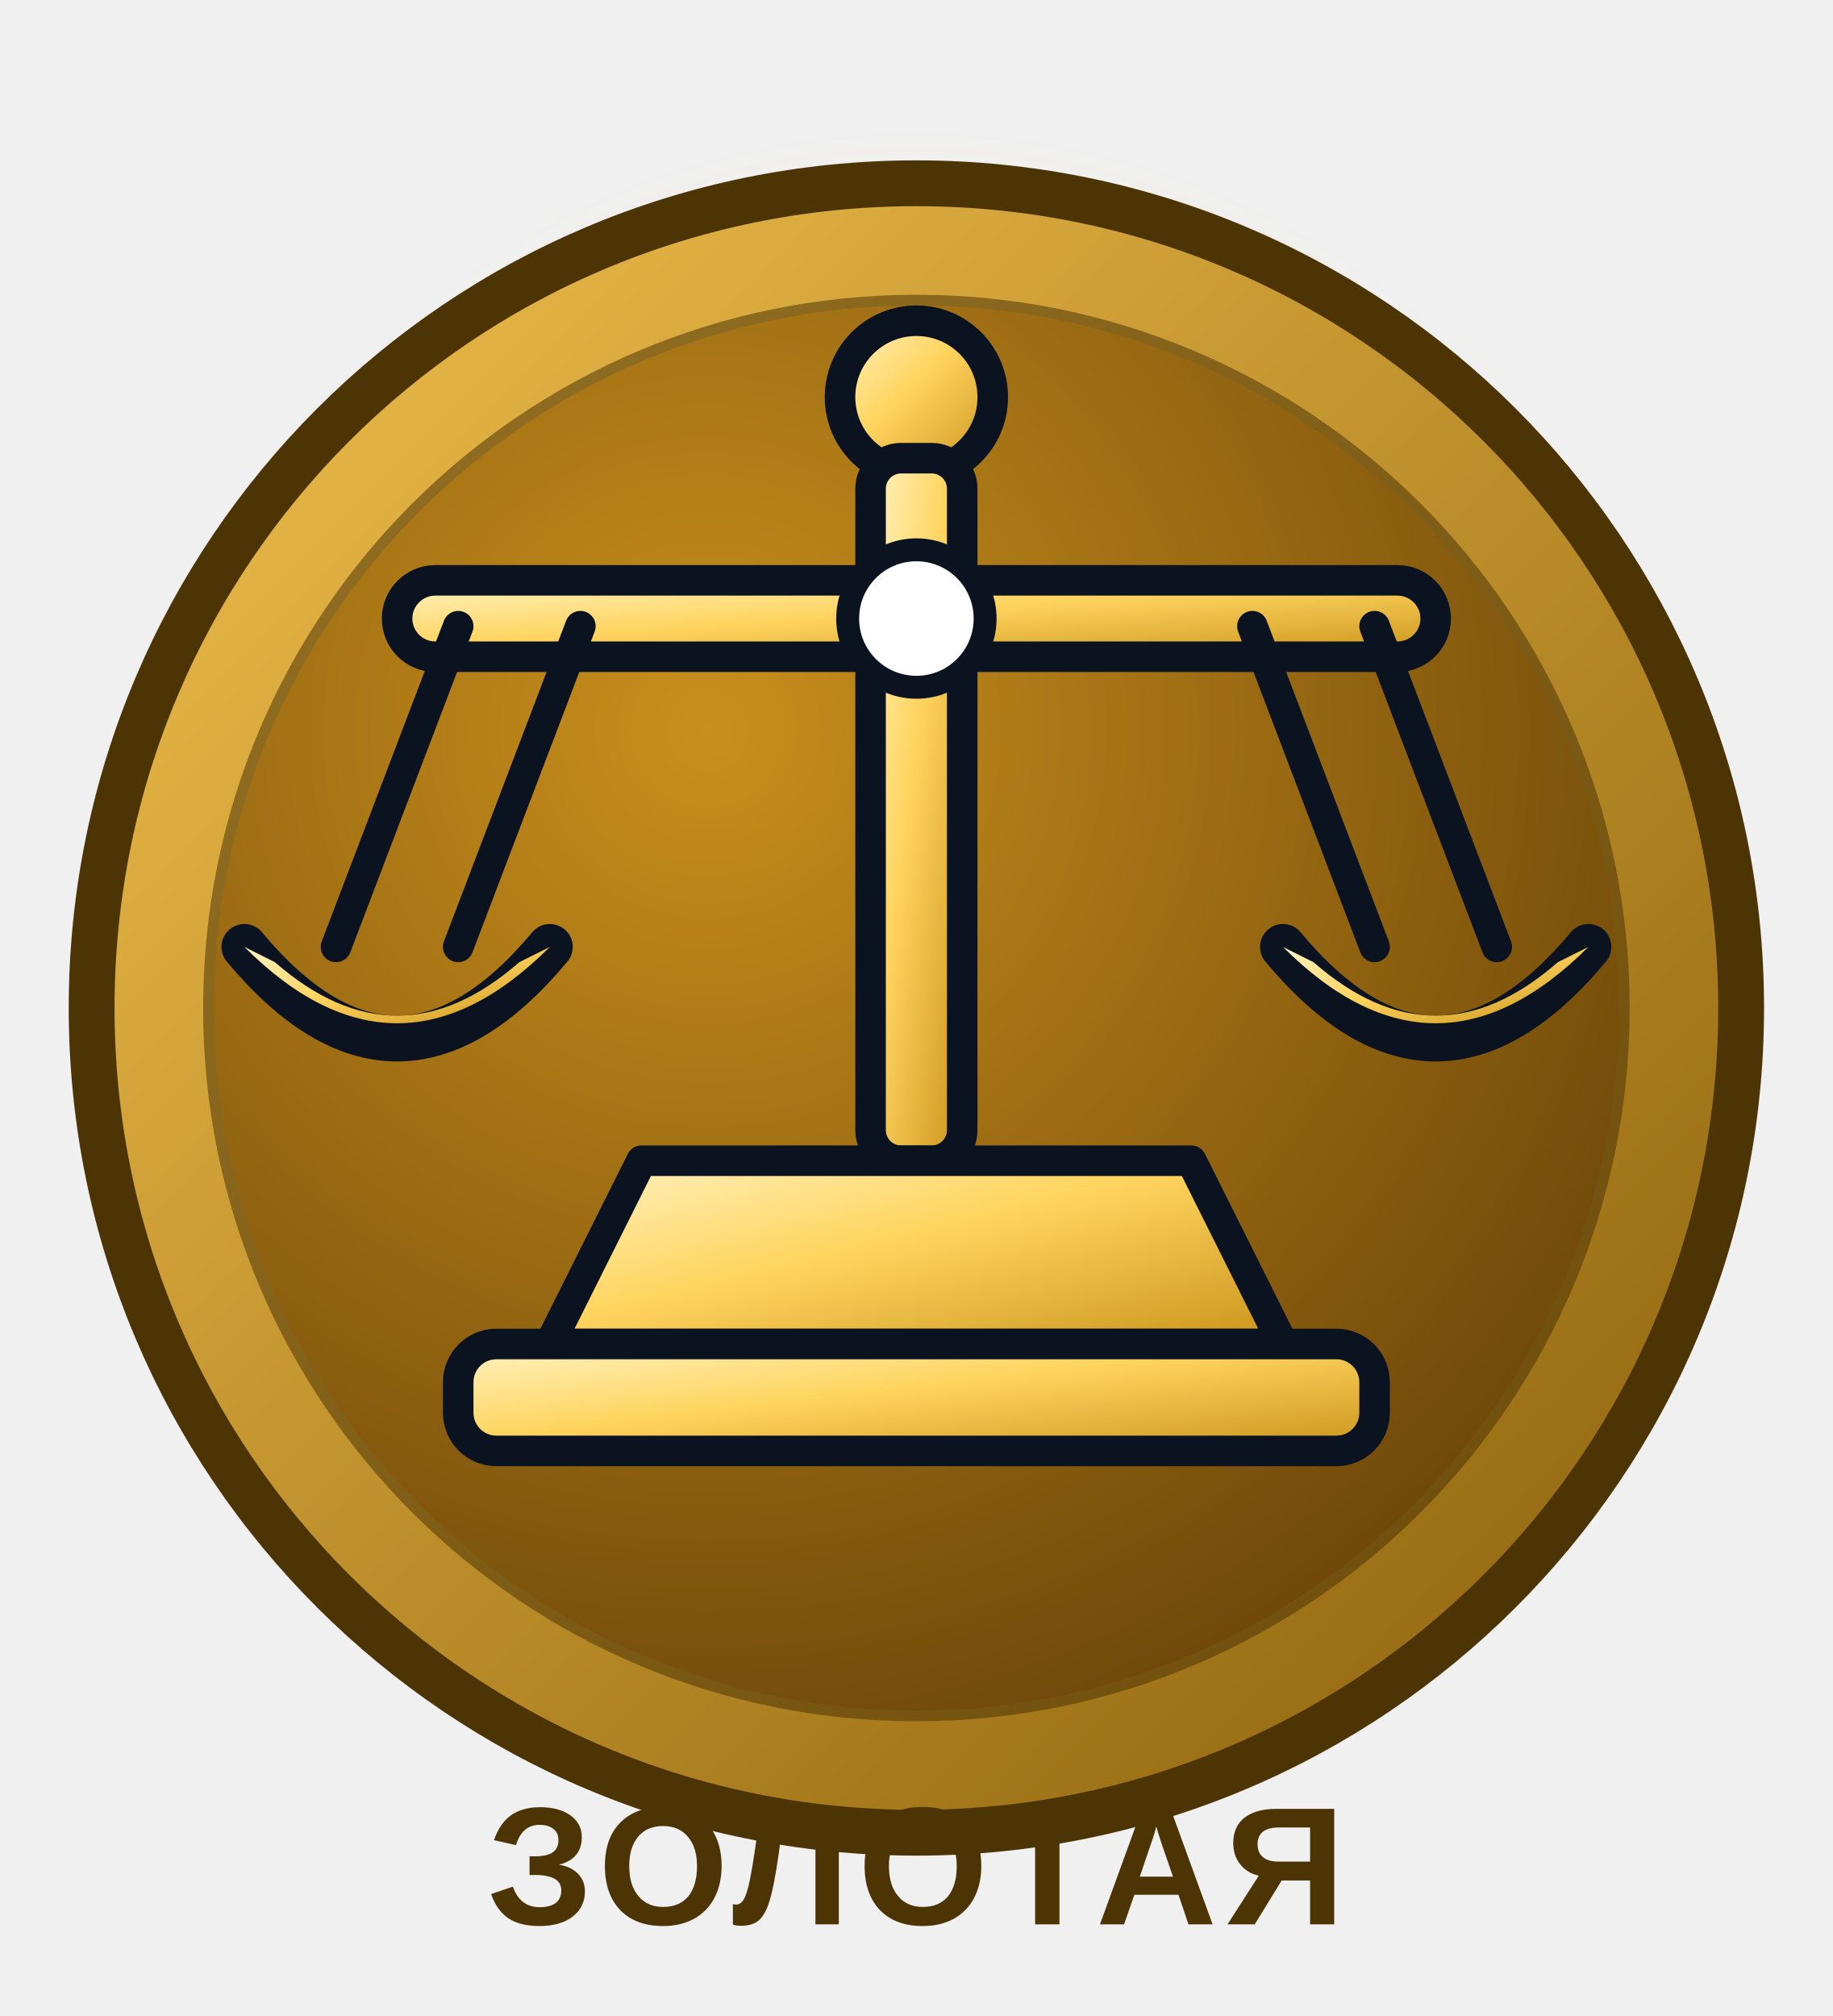
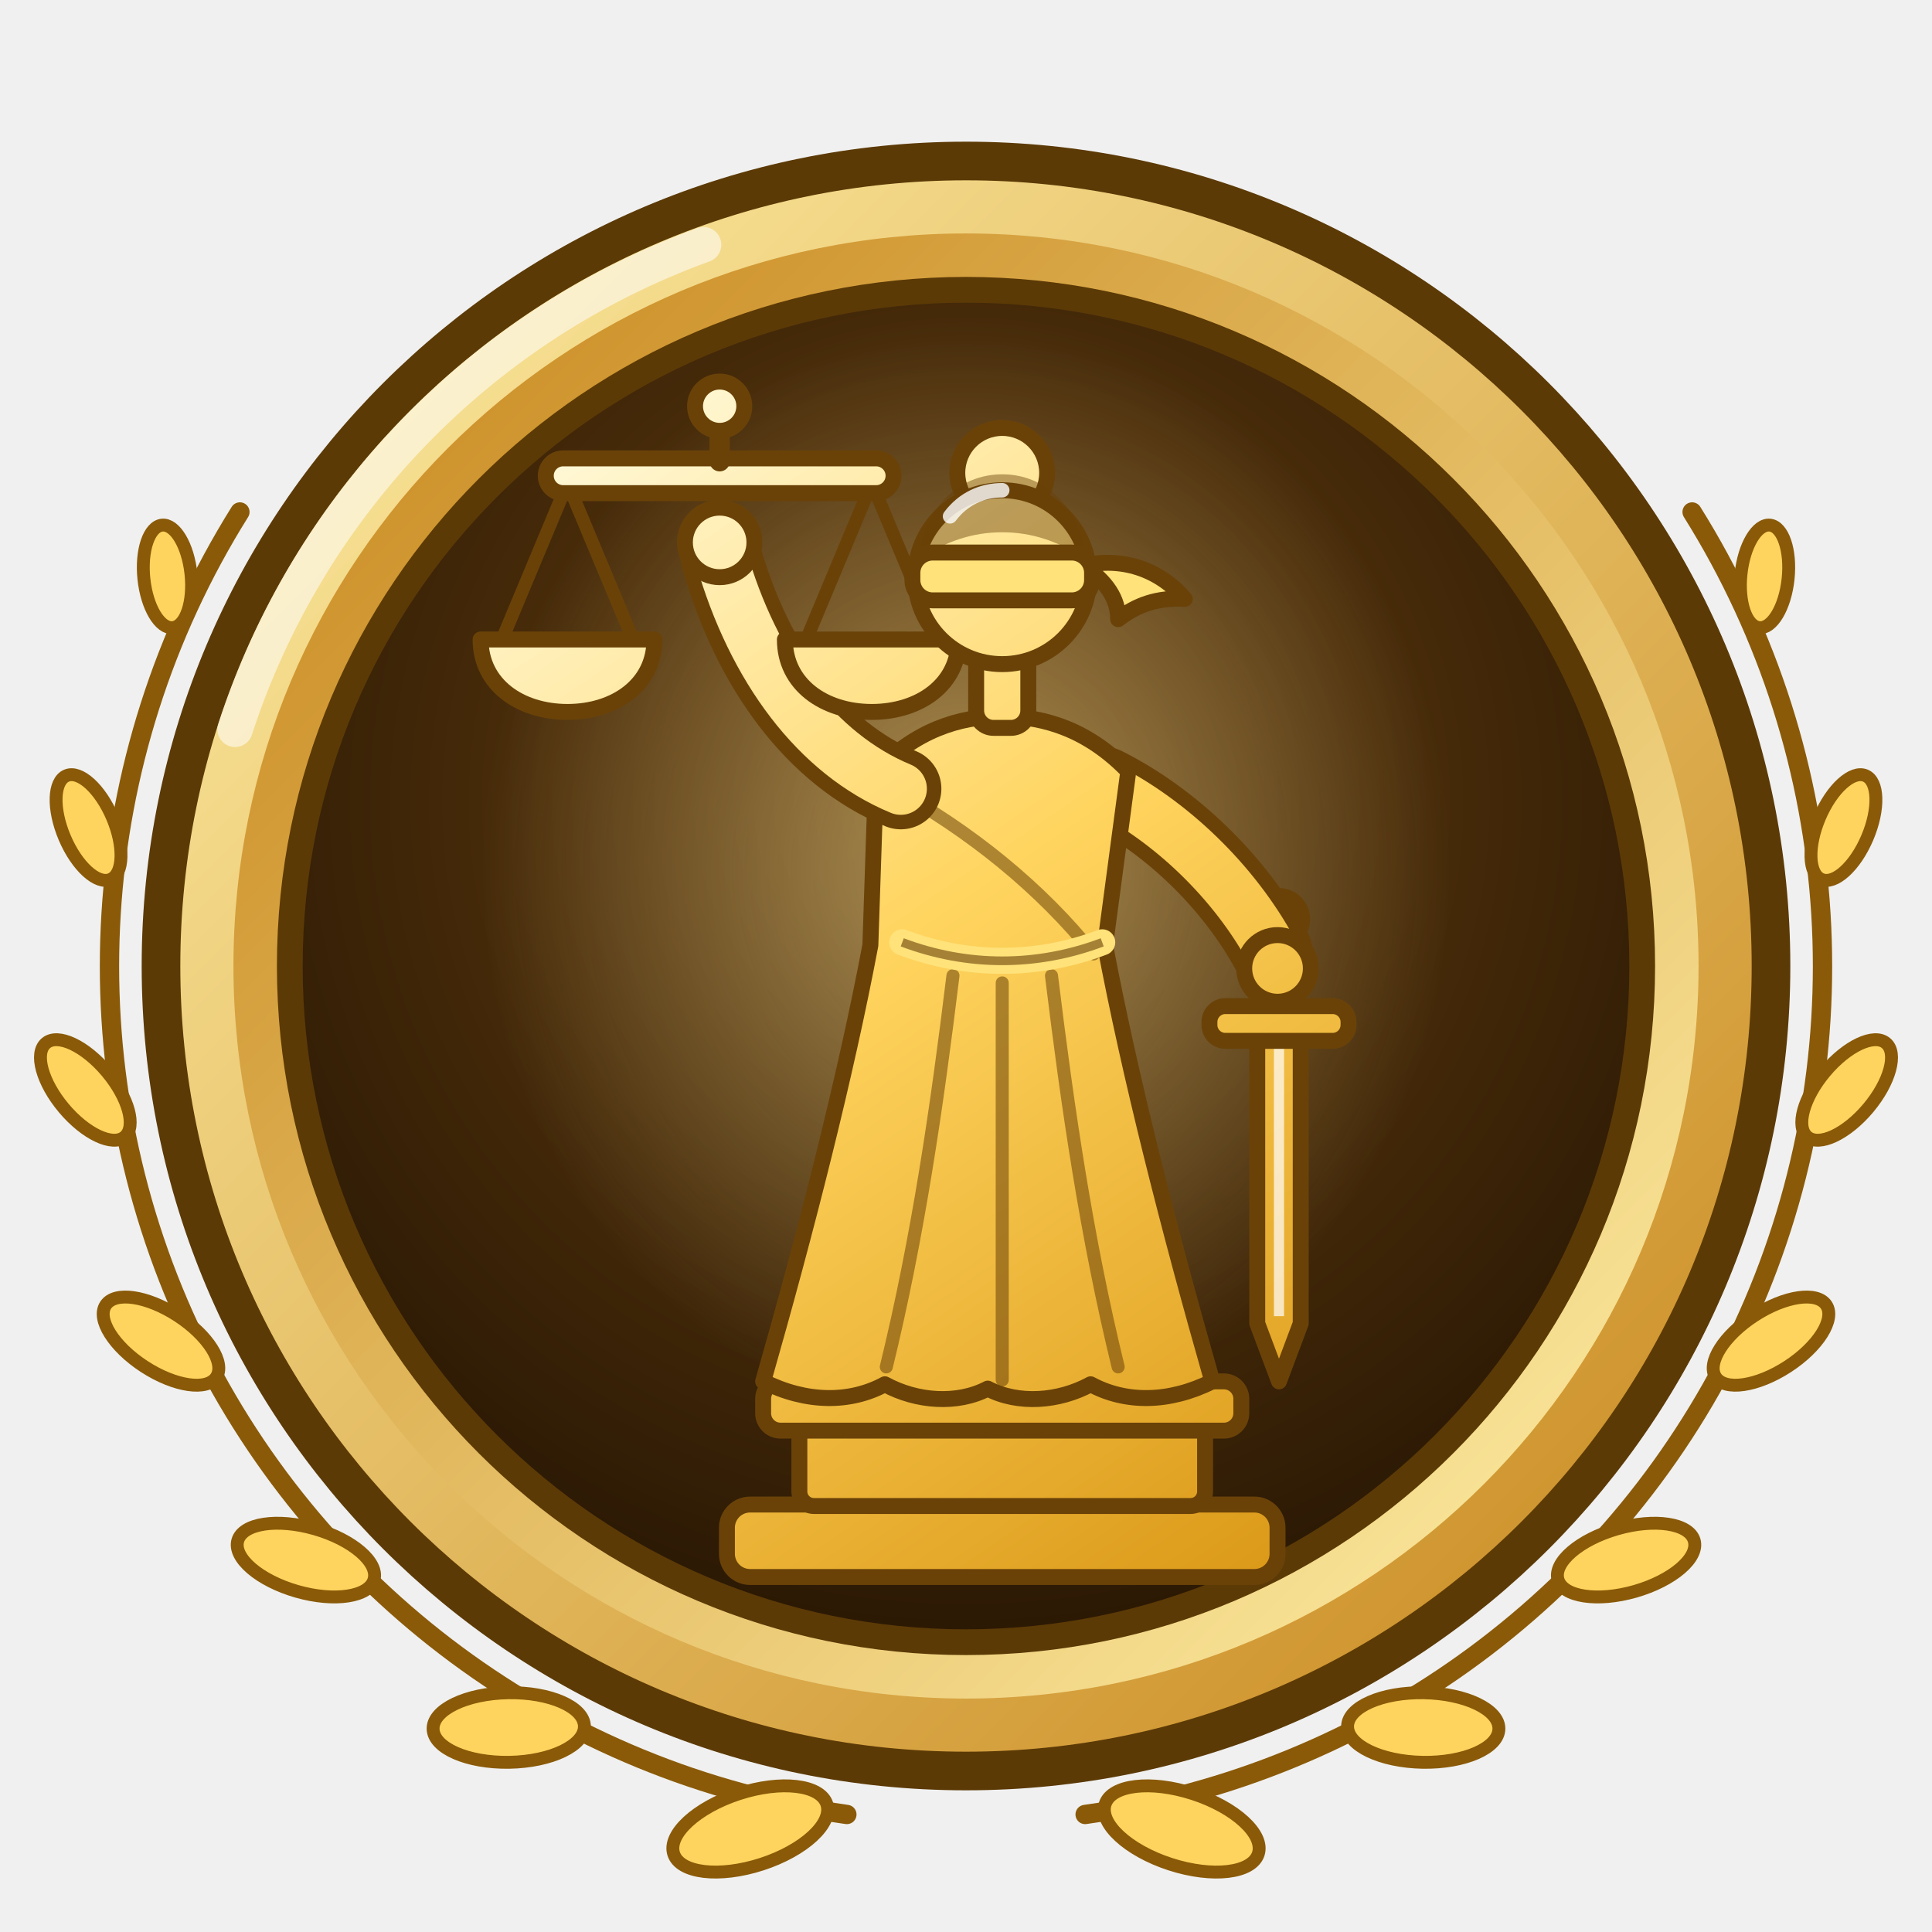
- <svg xmlns="http://www.w3.org/2000/svg" viewBox="0 0 120 132" width="120" height="132" role="img" aria-label="Значок Фемиды — Золотая">
+ <svg xmlns="http://www.w3.org/2000/svg" viewBox="0 0 120 120" width="120" height="120" role="img" aria-label="Значок Фемиды — Уверенный">
  <defs>
-     <linearGradient id="ring-gold" x1="0" y1="0" x2="1" y2="1">
-       <stop offset="0%" stop-color="#f2c14e" />
-       <stop offset="100%" stop-color="#8a5f0a" />
+     <linearGradient id="ring" x1="0" y1="0" x2="1" y2="1">
+       <stop offset="0" stop-color="#fff0a8" />
+       <stop offset="1" stop-color="#c7851a" />
    </linearGradient>
-     <radialGradient id="inner-gold" cx="0.35" cy="0.3" r="0.8">
-       <stop offset="0%" stop-color="#c98f1d" />
-       <stop offset="100%" stop-color="#6b4508" />
+     <linearGradient id="ring2" x1="1" y1="1" x2="0" y2="0">
+       <stop offset="0" stop-color="#fff0a8" />
+       <stop offset="1" stop-color="#c7851a" />
+     </linearGradient>
+     <radialGradient id="disc" cx=".5" cy=".38" r=".62">
+       <stop offset="0" stop-color="#6a4210" />
+       <stop offset="1" stop-color="#2a1804" />
    </radialGradient>
-     <linearGradient id="metal-gold" x1="0" y1="0" x2="1" y2="1">
-       <stop offset="0%" stop-color="#fff3c4" />
-       <stop offset="45%" stop-color="#ffd45e" />
-       <stop offset="100%" stop-color="#c9931a" />
+     <radialGradient id="spot" cx=".5" cy=".5" r=".5">
+       <stop offset="0" stop-color="#fff0a8" stop-opacity=".45" />
+       <stop offset="1" stop-color="#fff0a8" stop-opacity="0" />
+     </radialGradient>
+     <linearGradient id="m" gradientUnits="userSpaceOnUse" x1="30" y1="18" x2="86" y2="100">
+       <stop offset="0" stop-color="#fffbe0" />
+       <stop offset=".45" stop-color="#ffd45e" />
+       <stop offset="1" stop-color="#d89412" />
    </linearGradient>
-     <radialGradient id="glow-gold" cx="0.5" cy="0.5" r="0.5">
-       <stop offset="0%" stop-color="#ffd45e" stop-opacity="0.45" />
-       <stop offset="100%" stop-color="#ffd45e" stop-opacity="0" />
-     </radialGradient>
  </defs>
-   <circle cx="60" cy="60" r="52" fill="url(#glow-gold)" opacity="0.55" />
-   <circle cx="60" cy="66" r="54" fill="url(#ring-gold)" stroke="#4d3405" stroke-width="3" />
-   <circle cx="60" cy="66" r="46" fill="none" stroke="#4d3405" stroke-width="1.4" opacity="0.55" />
-   <circle cx="60" cy="66" r="46" fill="url(#inner-gold)" />
-   <g fill="url(#metal-gold)" stroke="#0b1220" stroke-width="2" stroke-linejoin="round" stroke-linecap="round">
-     <circle cx="60" cy="26" r="5" />
-     <rect x="57" y="30" width="6" height="46" rx="2" />
-     <rect x="26" y="38" width="68" height="5" rx="2.5" />
-     <circle cx="60" cy="40.5" r="4.5" fill="#ffffff" stroke="#0b1220" stroke-width="1.5" />
-     <path d="M30 41 L22 62" stroke="#0b1220" stroke-width="2" fill="none" />
-     <path d="M38 41 L30 62" stroke="#0b1220" stroke-width="2" fill="none" />
-     <path d="M90 41 L98 62" stroke="#0b1220" stroke-width="2" fill="none" />
-     <path d="M82 41 L90 62" stroke="#0b1220" stroke-width="2" fill="none" />
-     <path d="M16 62 Q26 74 36 62" fill="none" stroke="#0b1220" stroke-width="3" />
-     <path d="M16 62 Q26 72 36 62 L34 63 Q26 70 18 63 Z" fill="url(#metal-gold)" stroke="none" />
-     <path d="M84 62 Q94 74 104 62" fill="none" stroke="#0b1220" stroke-width="3" />
-     <path d="M84 62 Q94 72 104 62 L102 63 Q94 70 86 63 Z" fill="url(#metal-gold)" stroke="none" />
-     <path d="M42 76 H78 L84 88 H36 Z" />
-     <rect x="30" y="88" width="60" height="7" rx="2.5" />
+   <path d="M52.6 112.7A53.2 53.2 0 0 1 14.9 31.8" fill="none" stroke="#8a5a08" stroke-width="1.2" stroke-linecap="round" />
+   <ellipse cx="46.6" cy="113.6" rx="2.30" ry="5.00" transform="rotate(72.0 46.6 113.6)" fill="#ffd45e" stroke="#8a5a08" stroke-width=".8" />
+   <ellipse cx="31.6" cy="107.3" rx="2.16" ry="4.70" transform="rotate(89.0 31.6 107.3)" fill="#ffd45e" stroke="#8a5a08" stroke-width=".8" />
+   <ellipse cx="19.0" cy="96.9" rx="2.02" ry="4.40" transform="rotate(106.0 19.0 96.9)" fill="#ffd45e" stroke="#8a5a08" stroke-width=".8" />
+   <ellipse cx="10.0" cy="83.3" rx="1.89" ry="4.10" transform="rotate(123.0 10.0 83.3)" fill="#ffd45e" stroke="#8a5a08" stroke-width=".8" />
+   <ellipse cx="5.3" cy="67.7" rx="1.75" ry="3.80" transform="rotate(140.0 5.3 67.7)" fill="#ffd45e" stroke="#8a5a08" stroke-width=".8" />
+   <ellipse cx="5.5" cy="51.4" rx="1.61" ry="3.50" transform="rotate(157.0 5.5 51.4)" fill="#ffd45e" stroke="#8a5a08" stroke-width=".8" />
+   <ellipse cx="10.4" cy="35.8" rx="1.47" ry="3.20" transform="rotate(174.0 10.4 35.8)" fill="#ffd45e" stroke="#8a5a08" stroke-width=".8" />
+   <g transform="translate(120 0) scale(-1 1)">
+     <path d="M52.6 112.7A53.2 53.2 0 0 1 14.9 31.8" fill="none" stroke="#8a5a08" stroke-width="1.2" stroke-linecap="round" />
+     <ellipse cx="46.6" cy="113.6" rx="2.30" ry="5.00" transform="rotate(72.0 46.6 113.6)" fill="#ffd45e" stroke="#8a5a08" stroke-width=".8" />
+     <ellipse cx="31.6" cy="107.3" rx="2.16" ry="4.70" transform="rotate(89.0 31.6 107.3)" fill="#ffd45e" stroke="#8a5a08" stroke-width=".8" />
+     <ellipse cx="19.0" cy="96.9" rx="2.02" ry="4.40" transform="rotate(106.0 19.0 96.9)" fill="#ffd45e" stroke="#8a5a08" stroke-width=".8" />
+     <ellipse cx="10.0" cy="83.3" rx="1.89" ry="4.10" transform="rotate(123.0 10.0 83.3)" fill="#ffd45e" stroke="#8a5a08" stroke-width=".8" />
+     <ellipse cx="5.3" cy="67.7" rx="1.75" ry="3.80" transform="rotate(140.0 5.3 67.7)" fill="#ffd45e" stroke="#8a5a08" stroke-width=".8" />
+     <ellipse cx="5.5" cy="51.4" rx="1.61" ry="3.50" transform="rotate(157.0 5.5 51.4)" fill="#ffd45e" stroke="#8a5a08" stroke-width=".8" />
+     <ellipse cx="10.4" cy="35.8" rx="1.47" ry="3.20" transform="rotate(174.0 10.4 35.8)" fill="#ffd45e" stroke="#8a5a08" stroke-width=".8" />
  </g>
-   <text x="60" y="126" text-anchor="middle" font-family="Arial, sans-serif" font-size="11" font-weight="700" fill="#4d3405" letter-spacing="0.5">ЗОЛОТАЯ</text>
+   <circle cx="60" cy="60" r="50" fill="url(#ring)" stroke="#5c3a06" stroke-width="2.4" />
+   <circle cx="60" cy="60" r="45.5" fill="url(#ring2)" />
+   <circle cx="60" cy="60" r="42" fill="url(#disc)" stroke="#5c3a06" stroke-width="1.6" />
+   <ellipse cx="60" cy="54" rx="30" ry="34" fill="url(#spot)" />
+   <g transform="translate(60 60.6) scale(.9) translate(-57.5 -58.5)">
+     <rect x="41" y="95" width="38" height="5" rx="1.6" fill="url(#m)" stroke="#6a4208" stroke-width="1.1" stroke-linejoin="round" />
+     <rect x="46" y="89.5" width="28" height="5.6" rx="1" fill="url(#m)" stroke="#6a4208" stroke-width="1.1" stroke-linejoin="round" />
+     <rect x="43.5" y="86.5" width="33" height="3.4" rx="1.2" fill="url(#m)" stroke="#6a4208" stroke-width="1.1" stroke-linejoin="round" />
+     <path d="M77.6 62.5h3v20l-1.5 4-1.5-4z" fill="url(#m)" stroke="#6a4208" stroke-width="1.1" stroke-linejoin="round" />
+     <path d="M79.1 63.5v18.5" stroke="#fff" stroke-opacity=".7" stroke-width=".7" />
+     <rect x="74.3" y="60.6" width="9.6" height="2.4" rx="1.1" fill="url(#m)" stroke="#6a4208" stroke-width="1.1" stroke-linejoin="round" />
+     <rect x="78.1" y="55.5" width="2" height="5.4" rx=".8" fill="#6a4208" />
+     <circle cx="79.1" cy="54.6" r="1.6" fill="url(#m)" stroke="#6a4208" stroke-width="1.1" stroke-linejoin="round" />
+     <path d="M67 45.5c4.6 2.3 9 6.5 11.6 11.3" fill="none" stroke="#6a4208" stroke-width="5.6" stroke-linecap="round" />
+     <path d="M67 45.5c4.6 2.3 9 6.5 11.6 11.3" fill="none" stroke="url(#m)" stroke-width="3.6" stroke-linecap="round" />
+     <circle cx="79" cy="58" r="2.3" fill="url(#m)" stroke="#6a4208" stroke-width="1.1" stroke-linejoin="round" />
+     <path d="M51.3 44.4C54 41.6 57 40.6 60 40.6s6 1 8.7 3.8l-1.6 12c1.7 9 4.4 19.6 7.4 30.1-3 1.5-6 1.5-8.4.2-2.2 1.2-5 1.4-7.1.3-2.1 1.1-4.9.9-7.1-.3-2.4 1.3-5.4 1.3-8.4-.2 3-10.5 5.7-21.1 7.4-30.1z" fill="url(#m)" stroke="#6a4208" stroke-width="1.1" stroke-linejoin="round" />
+     <path d="M56.6 58.5c-1.1 9-2.4 18-4.6 27M60 59v27.4M63.4 58.5c1.1 9 2.4 18 4.6 27" stroke="#6a4208" stroke-opacity=".55" stroke-width=".9" fill="none" stroke-linecap="round" />
+     <path d="M52.3 45.5c5.5 3 10.4 7 14 11.5" stroke="#6a4208" stroke-opacity=".55" stroke-width=".9" fill="none" stroke-linecap="round" />
+     <path d="M53.1 56.2c4.5 1.7 9.3 1.7 13.8 0" stroke="#ffe27a" stroke-width="1.8" fill="none" stroke-linecap="round" />
+     <path d="M53.1 56.2c4.5 1.7 9.3 1.7 13.8 0" stroke="#6a4208" stroke-opacity=".6" stroke-width=".6" fill="none" />
+     <path d="M53 45.6c-5.8-2.4-10.2-8.3-12.4-16" fill="none" stroke="#6a4208" stroke-width="5.6" stroke-linecap="round" />
+     <path d="M53 45.6c-5.8-2.4-10.2-8.3-12.4-16" fill="none" stroke="url(#m)" stroke-width="3.6" stroke-linecap="round" />
+     <path d="M30 24.5l-4.6 11M30 24.5l4.6 11M51 24.5l-4.6 11M51 24.5l4.6 11" stroke="#6a4208" stroke-width=".9" fill="none" />
+     <rect x="28.5" y="22.8" width="24" height="2.4" rx="1.2" fill="url(#m)" stroke="#6a4208" stroke-width="1.1" stroke-linejoin="round" />
+     <path d="M24 35.3h12c0 3.1-2.7 5-6 5s-6-1.9-6-5z" fill="url(#m)" stroke="#6a4208" stroke-width="1.1" stroke-linejoin="round" />
+     <path d="M45 35.3h12c0 3.1-2.7 5-6 5s-6-1.9-6-5z" fill="url(#m)" stroke="#6a4208" stroke-width="1.1" stroke-linejoin="round" />
+     <path d="M40.5 20.2v2.8" stroke="#6a4208" stroke-width="1.4" stroke-linecap="round" />
+     <circle cx="40.5" cy="19.2" r="1.7" fill="url(#m)" stroke="#6a4208" stroke-width="1.1" stroke-linejoin="round" />
+     <circle cx="40.5" cy="28.6" r="2.4" fill="url(#m)" stroke="#6a4208" stroke-width="1.1" stroke-linejoin="round" />
+     <rect x="58.2" y="36" width="3.6" height="5.4" rx="1.2" fill="url(#m)" stroke="#6a4208" stroke-width="1.1" stroke-linejoin="round" />
+     <circle cx="60" cy="23.8" r="3.1" fill="url(#m)" stroke="#6a4208" stroke-width="1.1" stroke-linejoin="round" />
+     <circle cx="60" cy="31" r="6" fill="url(#m)" stroke="#6a4208" stroke-width="1.1" stroke-linejoin="round" />
+     <path d="M54.2 29.8c.4-3.6 2.8-5.9 5.8-5.9s5.4 2.3 5.8 5.9c-1.9-1.3-3.8-1.9-5.8-1.9s-3.9.6-5.8 1.9z" fill="#6a4208" fill-opacity=".45" />
+     <path d="M65.6 30.2c2.6-.6 5.2.2 7 2.3-1.9-.1-3.3.4-4.6 1.4 0-1.4-.8-2.6-2.4-3.7z" fill="#ffe27a" stroke="#6a4208" stroke-width="1.1" stroke-linejoin="round" />
+     <rect x="53.8" y="29.3" width="12.4" height="3.3" rx="1.4" fill="#ffe27a" stroke="#6a4208" stroke-width="1.1" stroke-linejoin="round" />
+     <path d="M56.4 26.8c.9-1.2 2.2-1.8 3.6-1.8" stroke="#fff" stroke-opacity=".8" stroke-width="1" fill="none" stroke-linecap="round" />
+   </g>
+   <path d="M14.6 45.3A47.7 47.7 0 0 1 43.7 15.2" stroke="#fff" stroke-opacity=".55" stroke-width="2.2" fill="none" stroke-linecap="round" />
</svg>
